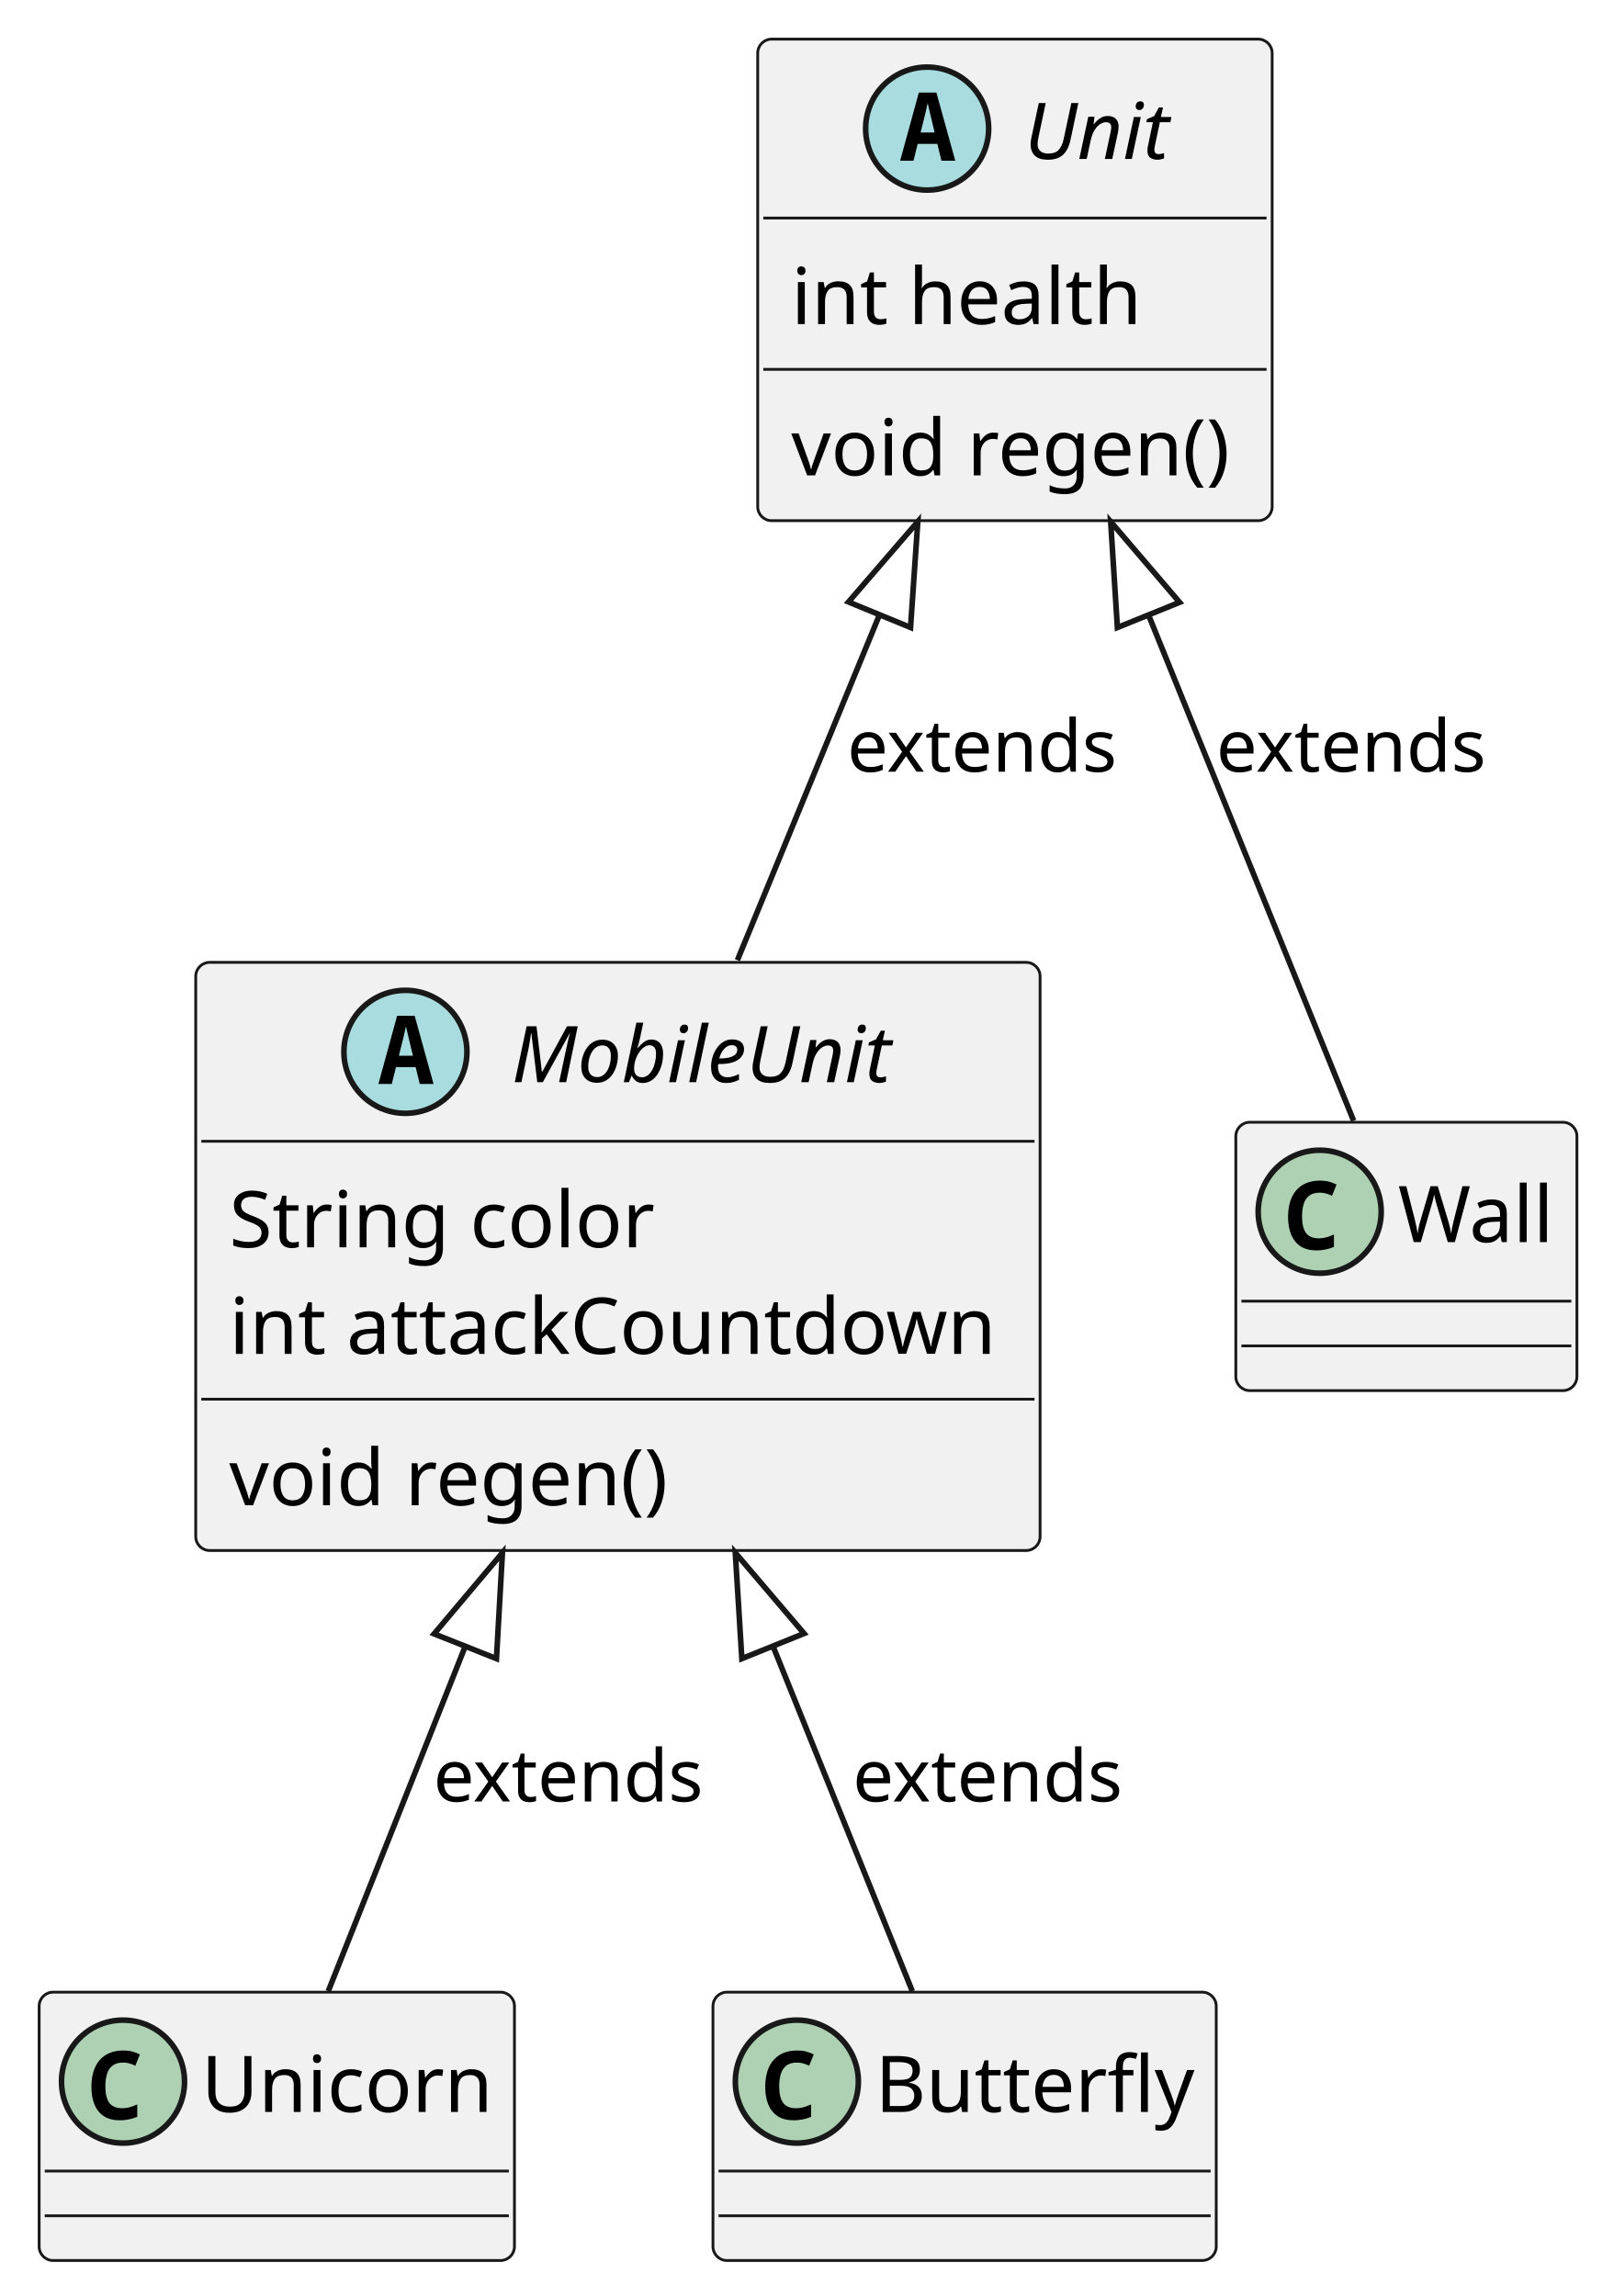
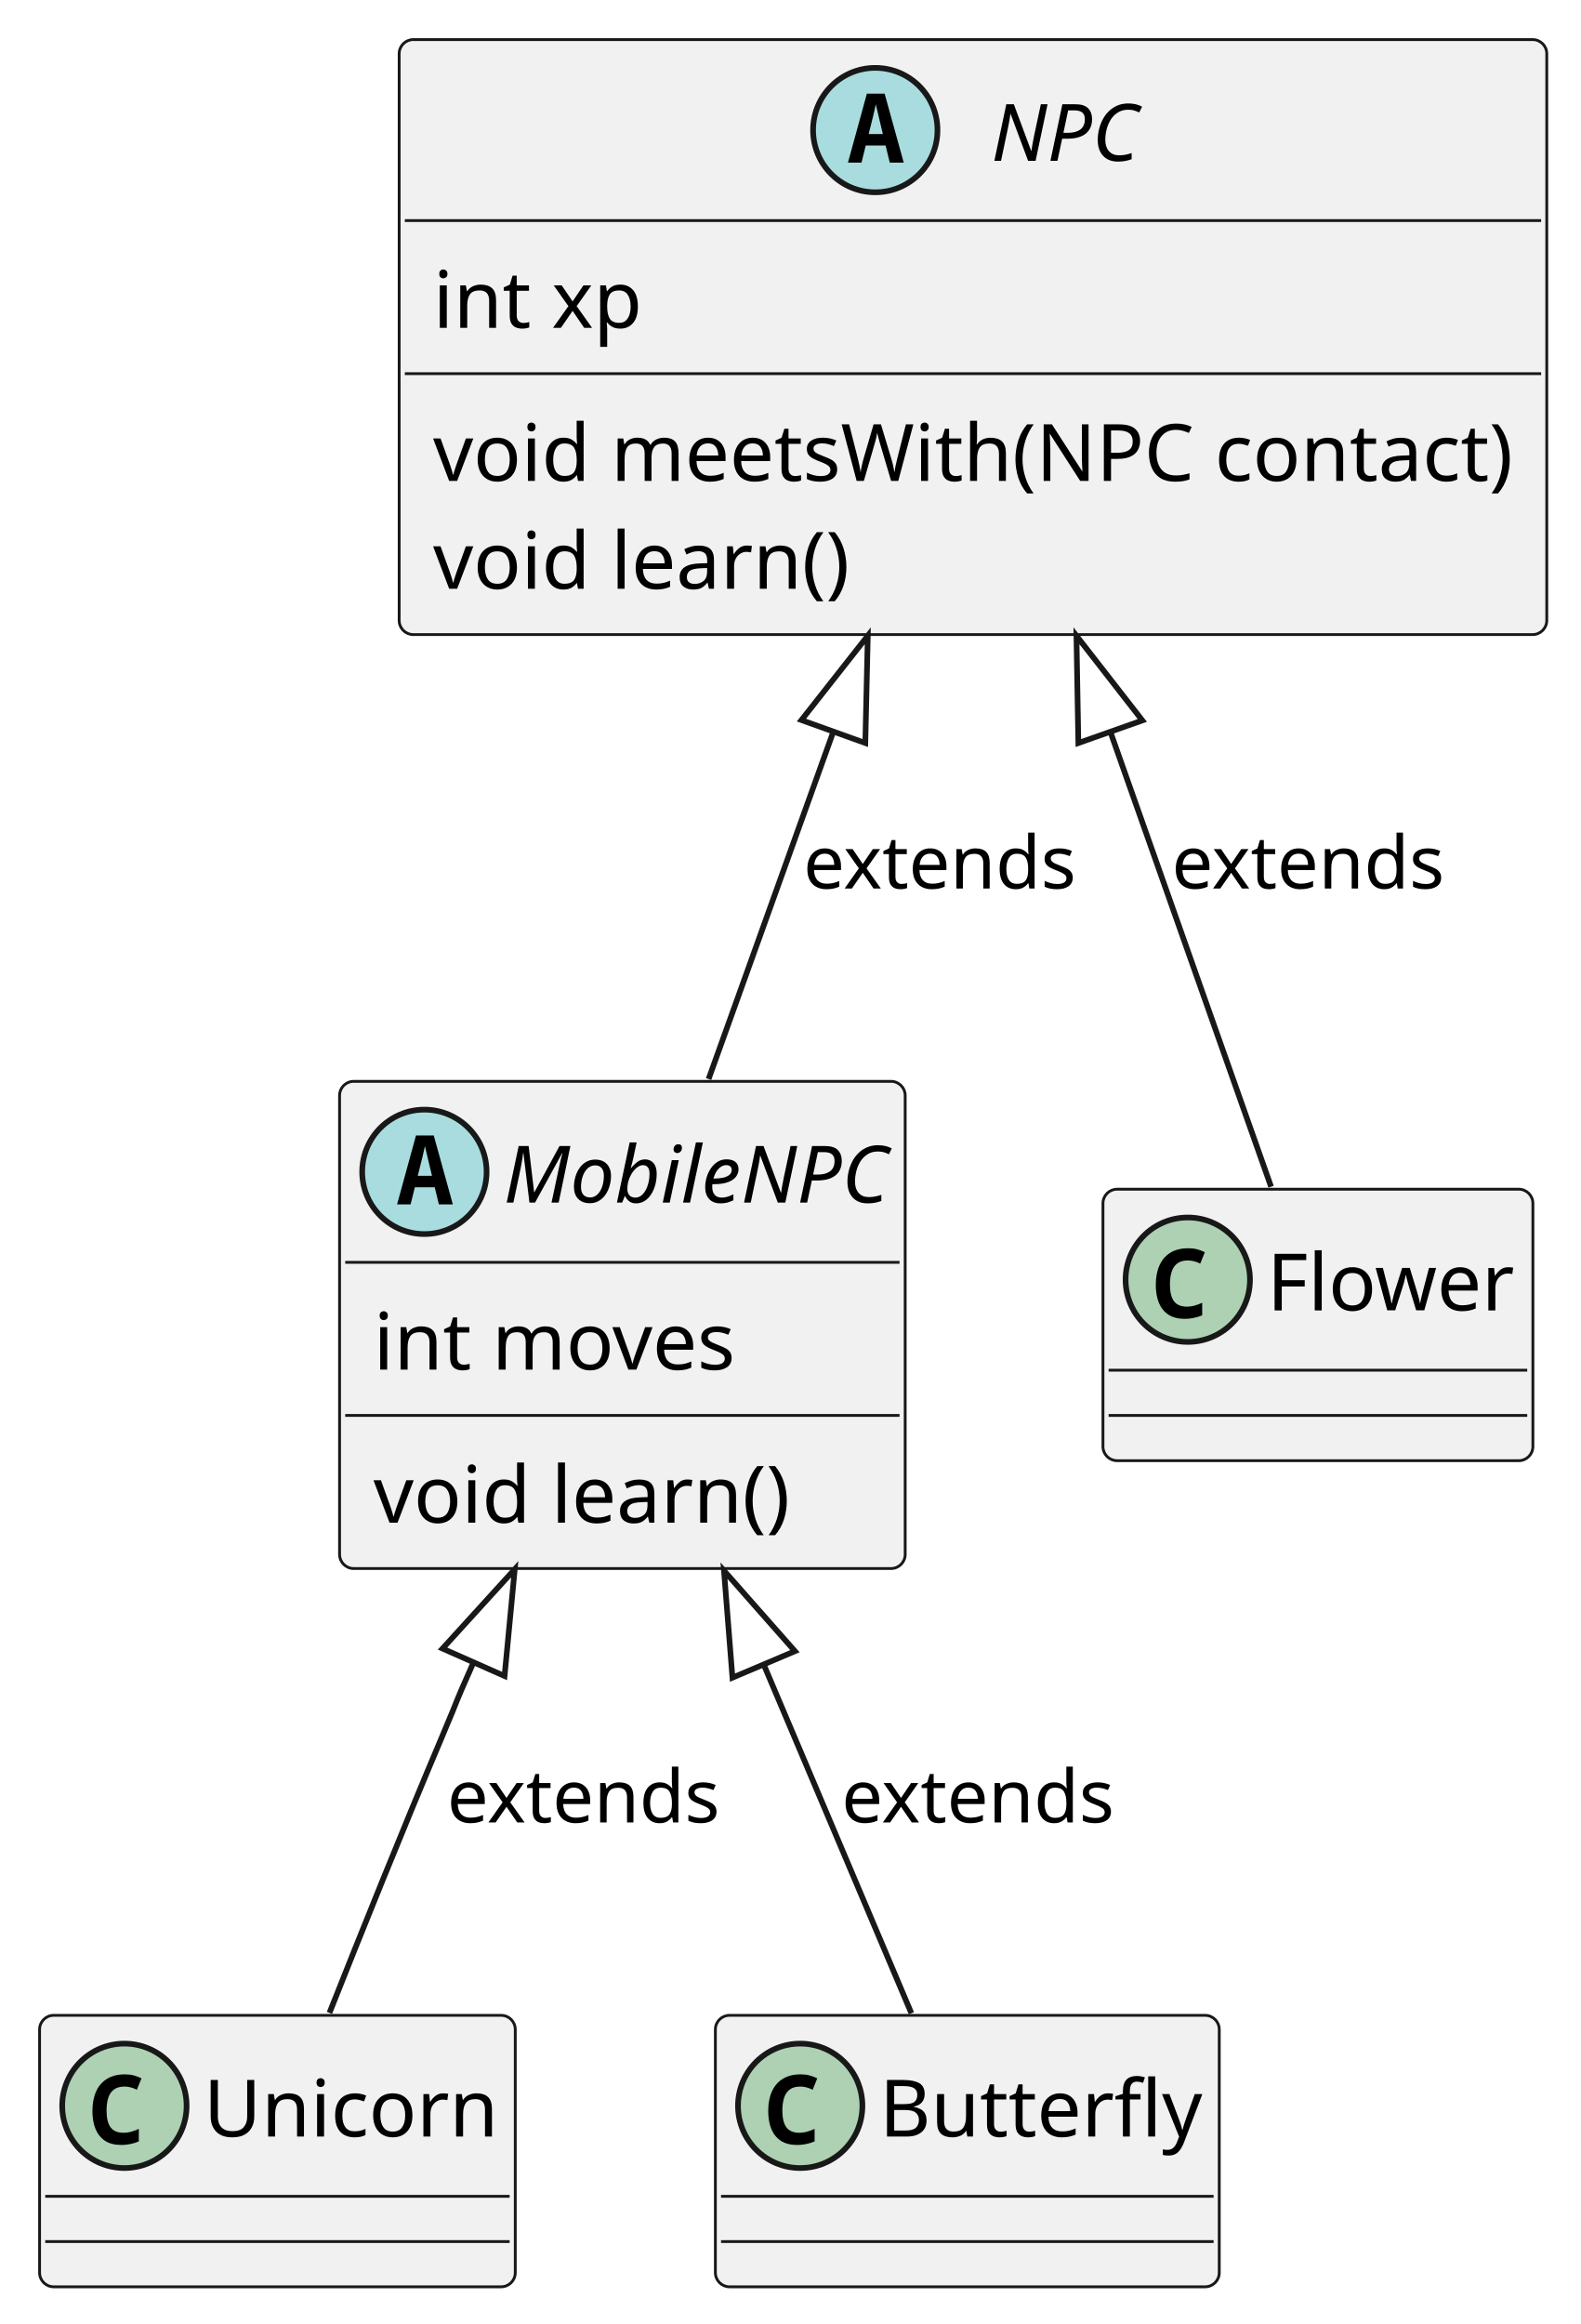
- <svg xmlns="http://www.w3.org/2000/svg" contentStyleType="text/css" height="713.542px" preserveAspectRatio="none" style="width:501px;height:713px;background:#FFFFFF;" version="1.1" viewBox="0 0 501 713" width="501.736px" zoomAndPan="magnify">
+ <svg xmlns="http://www.w3.org/2000/svg" contentStyleType="text/css" data-diagram-type="CLASS" height="735.149px" preserveAspectRatio="none" style="width:500px;height:735px;background:#FFFFFF;" version="1.1" viewBox="0 0 500 735" width="500.831px" zoomAndPan="magnify">
  <defs />
  <g>
-     <g id="elem_Unit">
-       <rect codeLine="3" fill="#F1F1F1" height="149.541" id="Unit" rx="4.34" ry="4.34" style="stroke:#181818;stroke-width:0.868;" width="159.722" x="235.243" y="12.153" />
-       <ellipse cx="287.847" cy="39.931" fill="#A9DCDF" rx="19.097" ry="19.097" style="stroke:#181818;stroke-width:1.736;" />
-       <path d="M279.465,49.913 L285.27,28.754 L290.723,28.754 L296.582,49.913 L292.296,49.913 L291.021,44.678 L284.918,44.678 L283.615,49.913 L279.465,49.913 Z M287.115,35.943 L285.813,41.151 L290.18,41.151 L288.932,35.943 Q288.688,34.939 288.471,33.99 Q288.254,33.013 288.01,32.01 Q287.82,33.013 287.576,33.99 Q287.332,34.939 287.115,35.943 Z " fill="#000000" />
-       <text fill="#000000" font-family="sans-serif" font-size="24.306" font-style="italic" lengthAdjust="spacing" textLength="45.139" x="318.056" y="49.361">Unit</text>
-       <line style="stroke:#181818;stroke-width:0.868;" x1="236.979" x2="393.229" y1="67.708" y2="67.708" />
-       <text fill="#000000" font-family="sans-serif" font-size="24.306" lengthAdjust="spacing" textLength="112.847" x="245.66" y="100.635">int health</text>
-       <line style="stroke:#181818;stroke-width:0.868;" x1="236.979" x2="393.229" y1="114.701" y2="114.701" />
-       <text fill="#000000" font-family="sans-serif" font-size="24.306" lengthAdjust="spacing" textLength="138.889" x="245.66" y="147.628">void regen()</text>
+     <g class="entity" data-qualified-name="NPC" data-source-line="3" id="ent0002">
+       <rect fill="#F1F1F1" height="188.176" rx="4.472" ry="4.472" style="stroke:#181818;stroke-width:0.894;" width="363.005" x="126.263" y="12.521" />
+       <ellipse cx="276.863" cy="41.14" fill="#A9DCDF" rx="19.675" ry="19.675" style="stroke:#181818;stroke-width:1.789;" />
+       <path d="M268.226,51.425 L274.207,29.625 L279.825,29.625 L285.862,51.425 L281.446,51.425 L280.132,46.031 L273.844,46.031 L272.503,51.425 L268.226,51.425 Z M276.108,37.031 L274.766,42.397 L279.266,42.397 L277.981,37.031 Q277.729,35.997 277.505,35.019 Q277.282,34.013 277.03,32.979 Q276.835,34.013 276.583,35.019 Q276.332,35.997 276.108,37.031 Z " fill="#000000" />
+       <text fill="#000000" font-family="sans-serif" font-size="25.042" font-style="italic" lengthAdjust="spacing" textLength="46.602" x="313.531" y="50.856">NPC</text>
+       <line style="stroke:#181818;stroke-width:0.894;" x1="128.052" x2="487.479" y1="69.759" y2="69.759" />
+       <text fill="#000000" font-family="sans-serif" font-size="25.042" lengthAdjust="spacing" textLength="66.135" x="136.995" y="103.683">int xp</text>
+       <line style="stroke:#181818;stroke-width:0.894;" x1="128.052" x2="487.479" y1="118.175" y2="118.175" />
+       <text fill="#000000" font-family="sans-serif" font-size="25.042" lengthAdjust="spacing" textLength="341.541" x="136.995" y="152.099">void meetsWith(NPC contact)</text>
+       <text fill="#000000" font-family="sans-serif" font-size="25.042" lengthAdjust="spacing" textLength="131.718" x="136.995" y="186.205">void learn()</text>
    </g>
-     <g id="elem_MobileUnit">
-       <rect codeLine="8" fill="#F1F1F1" height="182.645" id="MobileUnit" rx="4.34" ry="4.34" style="stroke:#181818;stroke-width:0.868;" width="262.153" x="60.764" y="298.854" />
-       <ellipse cx="125.868" cy="326.632" fill="#A9DCDF" rx="19.097" ry="19.097" style="stroke:#181818;stroke-width:1.736;" />
-       <path d="M117.486,336.615 L123.291,315.456 L128.744,315.456 L134.603,336.615 L130.317,336.615 L129.042,331.379 L122.938,331.379 L121.636,336.615 L117.486,336.615 Z M125.136,322.644 L123.834,327.853 L128.201,327.853 L126.953,322.644 Q126.709,321.641 126.492,320.691 Q126.275,319.715 126.031,318.711 Q125.841,319.715 125.597,320.691 Q125.353,321.641 125.136,322.644 Z " fill="#000000" />
-       <text fill="#000000" font-family="sans-serif" font-size="24.306" font-style="italic" lengthAdjust="spacing" textLength="119.792" x="158.854" y="336.062">MobileUnit</text>
-       <line style="stroke:#181818;stroke-width:0.868;" x1="62.5" x2="321.181" y1="354.41" y2="354.41" />
-       <text fill="#000000" font-family="sans-serif" font-size="24.306" lengthAdjust="spacing" textLength="135.417" x="71.181" y="387.337">String color</text>
-       <text fill="#000000" font-family="sans-serif" font-size="24.306" lengthAdjust="spacing" textLength="241.319" x="71.181" y="420.441">int attackCountdown</text>
-       <line style="stroke:#181818;stroke-width:0.868;" x1="62.5" x2="321.181" y1="434.507" y2="434.507" />
-       <text fill="#000000" font-family="sans-serif" font-size="24.306" lengthAdjust="spacing" textLength="138.889" x="71.181" y="467.434">void regen()</text>
+     <g class="entity" data-qualified-name="MobileNPC" data-source-line="9" id="ent0003">
+       <rect fill="#F1F1F1" height="154.07" rx="4.472" ry="4.472" style="stroke:#181818;stroke-width:0.894;" width="178.914" x="107.41" y="341.996" />
+       <ellipse cx="134.241" cy="370.615" fill="#A9DCDF" rx="19.675" ry="19.675" style="stroke:#181818;stroke-width:1.789;" />
+       <path d="M125.605,380.9 L131.586,359.101 L137.203,359.101 L143.24,380.9 L138.824,380.9 L137.511,375.506 L131.222,375.506 L129.881,380.9 L125.605,380.9 Z M133.486,366.507 L132.145,371.873 L136.644,371.873 L135.359,366.507 Q135.107,365.473 134.883,364.495 Q134.66,363.488 134.408,362.454 Q134.213,363.488 133.961,364.495 Q133.71,365.473 133.486,366.507 Z " fill="#000000" />
+       <text fill="#000000" font-family="sans-serif" font-size="25.042" font-style="italic" lengthAdjust="spacing" textLength="121.677" x="159.282" y="380.331">MobileNPC</text>
+       <line style="stroke:#181818;stroke-width:0.894;" x1="109.199" x2="284.536" y1="399.234" y2="399.234" />
+       <text fill="#000000" font-family="sans-serif" font-size="25.042" lengthAdjust="spacing" textLength="114.89" x="118.142" y="433.158">int moves</text>
+       <line style="stroke:#181818;stroke-width:0.894;" x1="109.199" x2="284.536" y1="447.65" y2="447.65" />
+       <text fill="#000000" font-family="sans-serif" font-size="25.042" lengthAdjust="spacing" textLength="131.718" x="118.142" y="481.574">void learn()</text>
    </g>
-     <g id="elem_Wall">
-       <rect codeLine="14" fill="#F1F1F1" height="83.333" id="Wall" rx="4.34" ry="4.34" style="stroke:#181818;stroke-width:0.868;" width="105.903" x="383.681" y="348.507" />
-       <ellipse cx="409.722" cy="376.285" fill="#ADD1B2" rx="19.097" ry="19.097" style="stroke:#181818;stroke-width:1.736;" />
-       <path d="M408.8,388.302 Q405.762,388.302 403.781,387.027 Q401.828,385.725 400.852,383.392 Q399.902,381.032 399.902,377.912 Q399.902,374.386 401.042,371.863 Q402.181,369.34 404.405,367.984 Q406.63,366.628 409.885,366.628 Q411.431,366.628 412.598,366.953 Q413.764,367.252 414.958,367.848 L413.547,371.348 Q412.462,370.805 411.513,370.588 Q410.59,370.371 409.749,370.371 Q407.715,370.371 406.494,371.293 Q405.273,372.216 404.758,373.87 Q404.243,375.525 404.243,377.722 Q404.243,381.222 405.49,382.904 Q406.738,384.558 409.505,384.558 Q410.536,384.558 411.621,384.287 Q412.706,384.016 414.144,383.365 L414.144,387.217 Q412.869,387.759 411.486,388.031 Q410.129,388.302 408.8,388.302 Z " fill="#000000" />
-       <text fill="#000000" font-family="sans-serif" font-size="24.306" lengthAdjust="spacing" textLength="50.347" x="434.028" y="385.715">Wall</text>
-       <line style="stroke:#181818;stroke-width:0.868;" x1="385.417" x2="487.847" y1="404.062" y2="404.062" />
-       <line style="stroke:#181818;stroke-width:0.868;" x1="385.417" x2="487.847" y1="417.951" y2="417.951" />
+     <g class="entity" data-qualified-name="Flower" data-source-line="14" id="ent0004">
+       <rect fill="#F1F1F1" height="85.857" rx="4.472" ry="4.472" style="stroke:#181818;stroke-width:0.894;" width="135.993" x="348.883" y="376.106" />
+       <ellipse cx="375.713" cy="404.725" fill="#ADD1B2" rx="19.675" ry="19.675" style="stroke:#181818;stroke-width:1.789;" />
+       <path d="M374.763,417.106 Q371.632,417.106 369.592,415.793 Q367.58,414.451 366.574,412.048 Q365.596,409.616 365.596,406.402 Q365.596,402.769 366.769,400.17 Q367.943,397.571 370.235,396.173 Q372.527,394.776 375.881,394.776 Q377.474,394.776 378.675,395.111 Q379.877,395.419 381.107,396.034 L379.654,399.639 Q378.536,399.08 377.558,398.856 Q376.607,398.633 375.741,398.633 Q373.645,398.633 372.387,399.583 Q371.129,400.533 370.598,402.238 Q370.067,403.943 370.067,406.207 Q370.067,409.812 371.353,411.545 Q372.639,413.25 375.489,413.25 Q376.551,413.25 377.669,412.97 Q378.787,412.691 380.269,412.02 L380.269,415.988 Q378.955,416.547 377.529,416.827 Q376.132,417.106 374.763,417.106 Z " fill="#000000" />
+       <text fill="#000000" font-family="sans-serif" font-size="25.042" lengthAdjust="spacing" textLength="78.755" x="400.755" y="414.441">Flower</text>
+       <line style="stroke:#181818;stroke-width:0.894;" x1="350.671" x2="483.087" y1="433.344" y2="433.344" />
+       <line style="stroke:#181818;stroke-width:0.894;" x1="350.671" x2="483.087" y1="447.654" y2="447.654" />
    </g>
-     <g id="elem_Unicorn">
-       <rect codeLine="17" fill="#F1F1F1" height="83.333" id="Unicorn" rx="4.34" ry="4.34" style="stroke:#181818;stroke-width:0.868;" width="147.569" x="12.153" y="618.646" />
-       <ellipse cx="38.194" cy="646.424" fill="#ADD1B2" rx="19.097" ry="19.097" style="stroke:#181818;stroke-width:1.736;" />
-       <path d="M37.272,658.441 Q34.234,658.441 32.254,657.166 Q30.301,655.864 29.324,653.531 Q28.375,651.171 28.375,648.051 Q28.375,644.525 29.514,642.002 Q30.653,639.479 32.878,638.123 Q35.102,636.766 38.357,636.766 Q39.903,636.766 41.07,637.092 Q42.236,637.39 43.43,637.987 L42.019,641.486 Q40.934,640.944 39.985,640.727 Q39.062,640.51 38.222,640.51 Q36.187,640.51 34.966,641.432 Q33.746,642.355 33.23,644.009 Q32.715,645.664 32.715,647.861 Q32.715,651.361 33.963,653.043 Q35.211,654.697 37.977,654.697 Q39.008,654.697 40.093,654.426 Q41.178,654.155 42.616,653.504 L42.616,657.356 Q41.341,657.898 39.958,658.169 Q38.601,658.441 37.272,658.441 Z " fill="#000000" />
-       <text fill="#000000" font-family="sans-serif" font-size="24.306" lengthAdjust="spacing" textLength="92.014" x="62.5" y="655.854">Unicorn</text>
-       <line style="stroke:#181818;stroke-width:0.868;" x1="13.889" x2="157.986" y1="674.201" y2="674.201" />
-       <line style="stroke:#181818;stroke-width:0.868;" x1="13.889" x2="157.986" y1="688.09" y2="688.09" />
+     <g class="entity" data-qualified-name="Unicorn" data-source-line="17" id="ent0005">
+       <rect fill="#F1F1F1" height="85.857" rx="4.472" ry="4.472" style="stroke:#181818;stroke-width:0.894;" width="150.467" x="12.521" y="637.379" />
+       <ellipse cx="39.351" cy="665.998" fill="#ADD1B2" rx="19.675" ry="19.675" style="stroke:#181818;stroke-width:1.789;" />
+       <path d="M38.401,678.379 Q35.271,678.379 33.23,677.066 Q31.218,675.724 30.212,673.321 Q29.234,670.889 29.234,667.675 Q29.234,664.042 30.408,661.443 Q31.581,658.844 33.873,657.446 Q36.165,656.049 39.519,656.049 Q41.112,656.049 42.313,656.384 Q43.515,656.692 44.745,657.306 L43.292,660.912 Q42.174,660.353 41.196,660.129 Q40.245,659.906 39.379,659.906 Q37.283,659.906 36.025,660.856 Q34.767,661.806 34.236,663.511 Q33.706,665.216 33.706,667.48 Q33.706,671.085 34.991,672.818 Q36.277,674.523 39.127,674.523 Q40.19,674.523 41.307,674.243 Q42.425,673.963 43.907,673.293 L43.907,677.261 Q42.593,677.82 41.168,678.1 Q39.77,678.379 38.401,678.379 Z " fill="#000000" />
+       <text fill="#000000" font-family="sans-serif" font-size="25.042" lengthAdjust="spacing" textLength="93.229" x="64.393" y="675.714">Unicorn</text>
+       <line style="stroke:#181818;stroke-width:0.894;" x1="14.309" x2="161.199" y1="694.617" y2="694.617" />
+       <line style="stroke:#181818;stroke-width:0.894;" x1="14.309" x2="161.199" y1="708.927" y2="708.927" />
    </g>
-     <g id="elem_Butterfly">
-       <rect codeLine="20" fill="#F1F1F1" height="83.333" id="Butterfly" rx="4.34" ry="4.34" style="stroke:#181818;stroke-width:0.868;" width="156.25" x="221.354" y="618.646" />
-       <ellipse cx="247.396" cy="646.424" fill="#ADD1B2" rx="19.097" ry="19.097" style="stroke:#181818;stroke-width:1.736;" />
-       <path d="M246.474,658.441 Q243.435,658.441 241.455,657.166 Q239.502,655.864 238.525,653.531 Q237.576,651.171 237.576,648.051 Q237.576,644.525 238.715,642.002 Q239.855,639.479 242.079,638.123 Q244.303,636.766 247.559,636.766 Q249.105,636.766 250.271,637.092 Q251.438,637.39 252.631,637.987 L251.221,641.486 Q250.136,640.944 249.186,640.727 Q248.264,640.51 247.423,640.51 Q245.388,640.51 244.168,641.432 Q242.947,642.355 242.432,644.009 Q241.916,645.664 241.916,647.861 Q241.916,651.361 243.164,653.043 Q244.412,654.697 247.179,654.697 Q248.21,654.697 249.295,654.426 Q250.38,654.155 251.817,653.504 L251.817,657.356 Q250.542,657.898 249.159,658.169 Q247.803,658.441 246.474,658.441 Z " fill="#000000" />
-       <text fill="#000000" font-family="sans-serif" font-size="24.306" lengthAdjust="spacing" textLength="100.694" x="271.701" y="655.854">Butterfly</text>
-       <line style="stroke:#181818;stroke-width:0.868;" x1="223.09" x2="375.868" y1="674.201" y2="674.201" />
-       <line style="stroke:#181818;stroke-width:0.868;" x1="223.09" x2="375.868" y1="688.09" y2="688.09" />
+     <g class="entity" data-qualified-name="Butterfly" data-source-line="20" id="ent0006">
+       <rect fill="#F1F1F1" height="85.857" rx="4.472" ry="4.472" style="stroke:#181818;stroke-width:0.894;" width="159.382" x="226.286" y="637.379" />
+       <ellipse cx="253.117" cy="665.998" fill="#ADD1B2" rx="19.675" ry="19.675" style="stroke:#181818;stroke-width:1.789;" />
+       <path d="M252.166,678.379 Q249.036,678.379 246.996,677.066 Q244.984,675.724 243.977,673.321 Q242.999,670.889 242.999,667.675 Q242.999,664.042 244.173,661.443 Q245.347,658.844 247.639,657.446 Q249.93,656.049 253.284,656.049 Q254.877,656.049 256.079,656.384 Q257.281,656.692 258.511,657.306 L257.057,660.912 Q255.939,660.353 254.961,660.129 Q254.011,659.906 253.144,659.906 Q251.048,659.906 249.791,660.856 Q248.533,661.806 248.002,663.511 Q247.471,665.216 247.471,667.48 Q247.471,671.085 248.757,672.818 Q250.042,674.523 252.893,674.523 Q253.955,674.523 255.073,674.243 Q256.191,673.963 257.672,673.293 L257.672,677.261 Q256.358,677.82 254.933,678.1 Q253.536,678.379 252.166,678.379 Z " fill="#000000" />
+       <text fill="#000000" font-family="sans-serif" font-size="25.042" lengthAdjust="spacing" textLength="102.144" x="278.158" y="675.714">Butterfly</text>
+       <line style="stroke:#181818;stroke-width:0.894;" x1="228.075" x2="383.88" y1="694.617" y2="694.617" />
+       <line style="stroke:#181818;stroke-width:0.894;" x1="228.075" x2="383.88" y1="708.927" y2="708.927" />
    </g>
-     <g id="link_Unit_MobileUnit">
-       <path codeLine="23" d="M273.062,190.898 C256.17,231.974 246.858,254.635 228.941,298.177 " fill="none" id="Unit-backto-MobileUnit" style="stroke:#181818;stroke-width:1.736;" />
-       <polygon fill="none" points="284.948,161.996,263.429,186.936,282.696,194.86,284.948,161.996" style="stroke:#181818;stroke-width:1.736;" />
-       <text fill="#000000" font-family="sans-serif" font-size="22.569" lengthAdjust="spacing" textLength="83.333" x="263.021" y="239.648">extends</text>
+     <g class="link" data-entity-1="ent0002" data-entity-2="ent0003" data-link-type="extension" data-source-line="23" id="lnk7">
+       <path codeLine="23" d="M263.608,231.367 C247.528,276.138 239.362,298.907 224.14,341.263" fill="none" id="NPC-backto-MobileNPC" style="stroke:#181818;stroke-width:1.789;" />
+       <polygon fill="none" points="274.491,201.066,253.508,227.739,273.709,234.995,274.491,201.066" style="stroke:#181818;stroke-width:1.789;" />
+       <text fill="#000000" font-family="sans-serif" font-size="23.253" lengthAdjust="spacing" textLength="86.733" x="254.1" y="280.997">extends</text>
    </g>
-     <g id="link_Unit_Wall">
-       <path codeLine="24" d="M356.568,190.957 C380.318,249.533 400.99,300.503 420.26,348.056 " fill="none" id="Unit-backto-Wall" style="stroke:#181818;stroke-width:1.736;" />
-       <polygon fill="none" points="344.826,161.996,346.915,194.871,366.222,187.043,344.826,161.996" style="stroke:#181818;stroke-width:1.736;" />
-       <text fill="#000000" font-family="sans-serif" font-size="22.569" lengthAdjust="spacing" textLength="83.333" x="377.604" y="239.648">extends</text>
+     <g class="link" data-entity-1="ent0002" data-entity-2="ent0004" data-link-type="extension" data-source-line="24" id="lnk8">
+       <path codeLine="24" d="M351.219,231.423 C371.682,289.341 386.338,330.799 402.06,375.319" fill="none" id="NPC-backto-Flower" style="stroke:#181818;stroke-width:1.789;" />
+       <polygon fill="none" points="340.494,201.066,341.1,234.998,361.338,227.848,340.494,201.066" style="stroke:#181818;stroke-width:1.789;" />
+       <text fill="#000000" font-family="sans-serif" font-size="23.253" lengthAdjust="spacing" textLength="86.733" x="370.633" y="280.997">extends</text>
    </g>
-     <g id="link_MobileUnit_Unicorn">
-       <path codeLine="25" d="M144.451,511.229 C126.083,557.462 116.198,582.396 101.91,618.351 " fill="none" id="MobileUnit-backto-Unicorn" style="stroke:#181818;stroke-width:1.736;" />
-       <polygon fill="none" points="155.99,482.188,134.771,507.383,154.132,515.076,155.99,482.188" style="stroke:#181818;stroke-width:1.736;" />
-       <text fill="#000000" font-family="sans-serif" font-size="22.569" lengthAdjust="spacing" textLength="83.333" x="134.549" y="559.439">extends</text>
+     <g class="link" data-entity-1="ent0003" data-entity-2="ent0005" data-link-type="extension" data-source-line="25" id="lnk9">
+       <path codeLine="25" d="M149.79,525.728 C142.045,543.221 146.976,532.366 139.625,549.734 C127.408,578.585 114.225,611.354 104.209,636.61" fill="none" id="MobileNPC-backto-Unicorn" style="stroke:#181818;stroke-width:1.789;" />
+       <polygon fill="none" points="162.824,496.288,139.976,521.383,159.603,530.073,162.824,496.288" style="stroke:#181818;stroke-width:1.789;" />
+       <text fill="#000000" font-family="sans-serif" font-size="23.253" lengthAdjust="spacing" textLength="86.733" x="141.413" y="576.38">extends</text>
    </g>
-     <g id="link_MobileUnit_Butterfly">
-       <path codeLine="26" d="M239.979,511.166 C258.642,557.398 268.733,582.396 283.247,618.351 " fill="none" id="MobileUnit-backto-Butterfly" style="stroke:#181818;stroke-width:1.736;" />
-       <polygon fill="none" points="228.281,482.188,230.32,515.065,249.638,507.266,228.281,482.188" style="stroke:#181818;stroke-width:1.736;" />
-       <text fill="#000000" font-family="sans-serif" font-size="22.569" lengthAdjust="spacing" textLength="83.333" x="264.757" y="559.439">extends</text>
+     <g class="link" data-entity-1="ent0003" data-entity-2="ent0006" data-link-type="extension" data-source-line="26" id="lnk10">
+       <path codeLine="26" d="M241.566,526.398 C260.937,572.117 272.291,598.958 288.282,636.717" fill="none" id="MobileNPC-backto-Butterfly" style="stroke:#181818;stroke-width:1.789;" />
+       <polygon fill="none" points="229.005,496.753,231.684,530.585,251.448,522.211,229.005,496.753" style="stroke:#181818;stroke-width:1.789;" />
+       <text fill="#000000" font-family="sans-serif" font-size="23.253" lengthAdjust="spacing" textLength="86.733" x="266.192" y="576.38">extends</text>
    </g>
  </g>
</svg>
